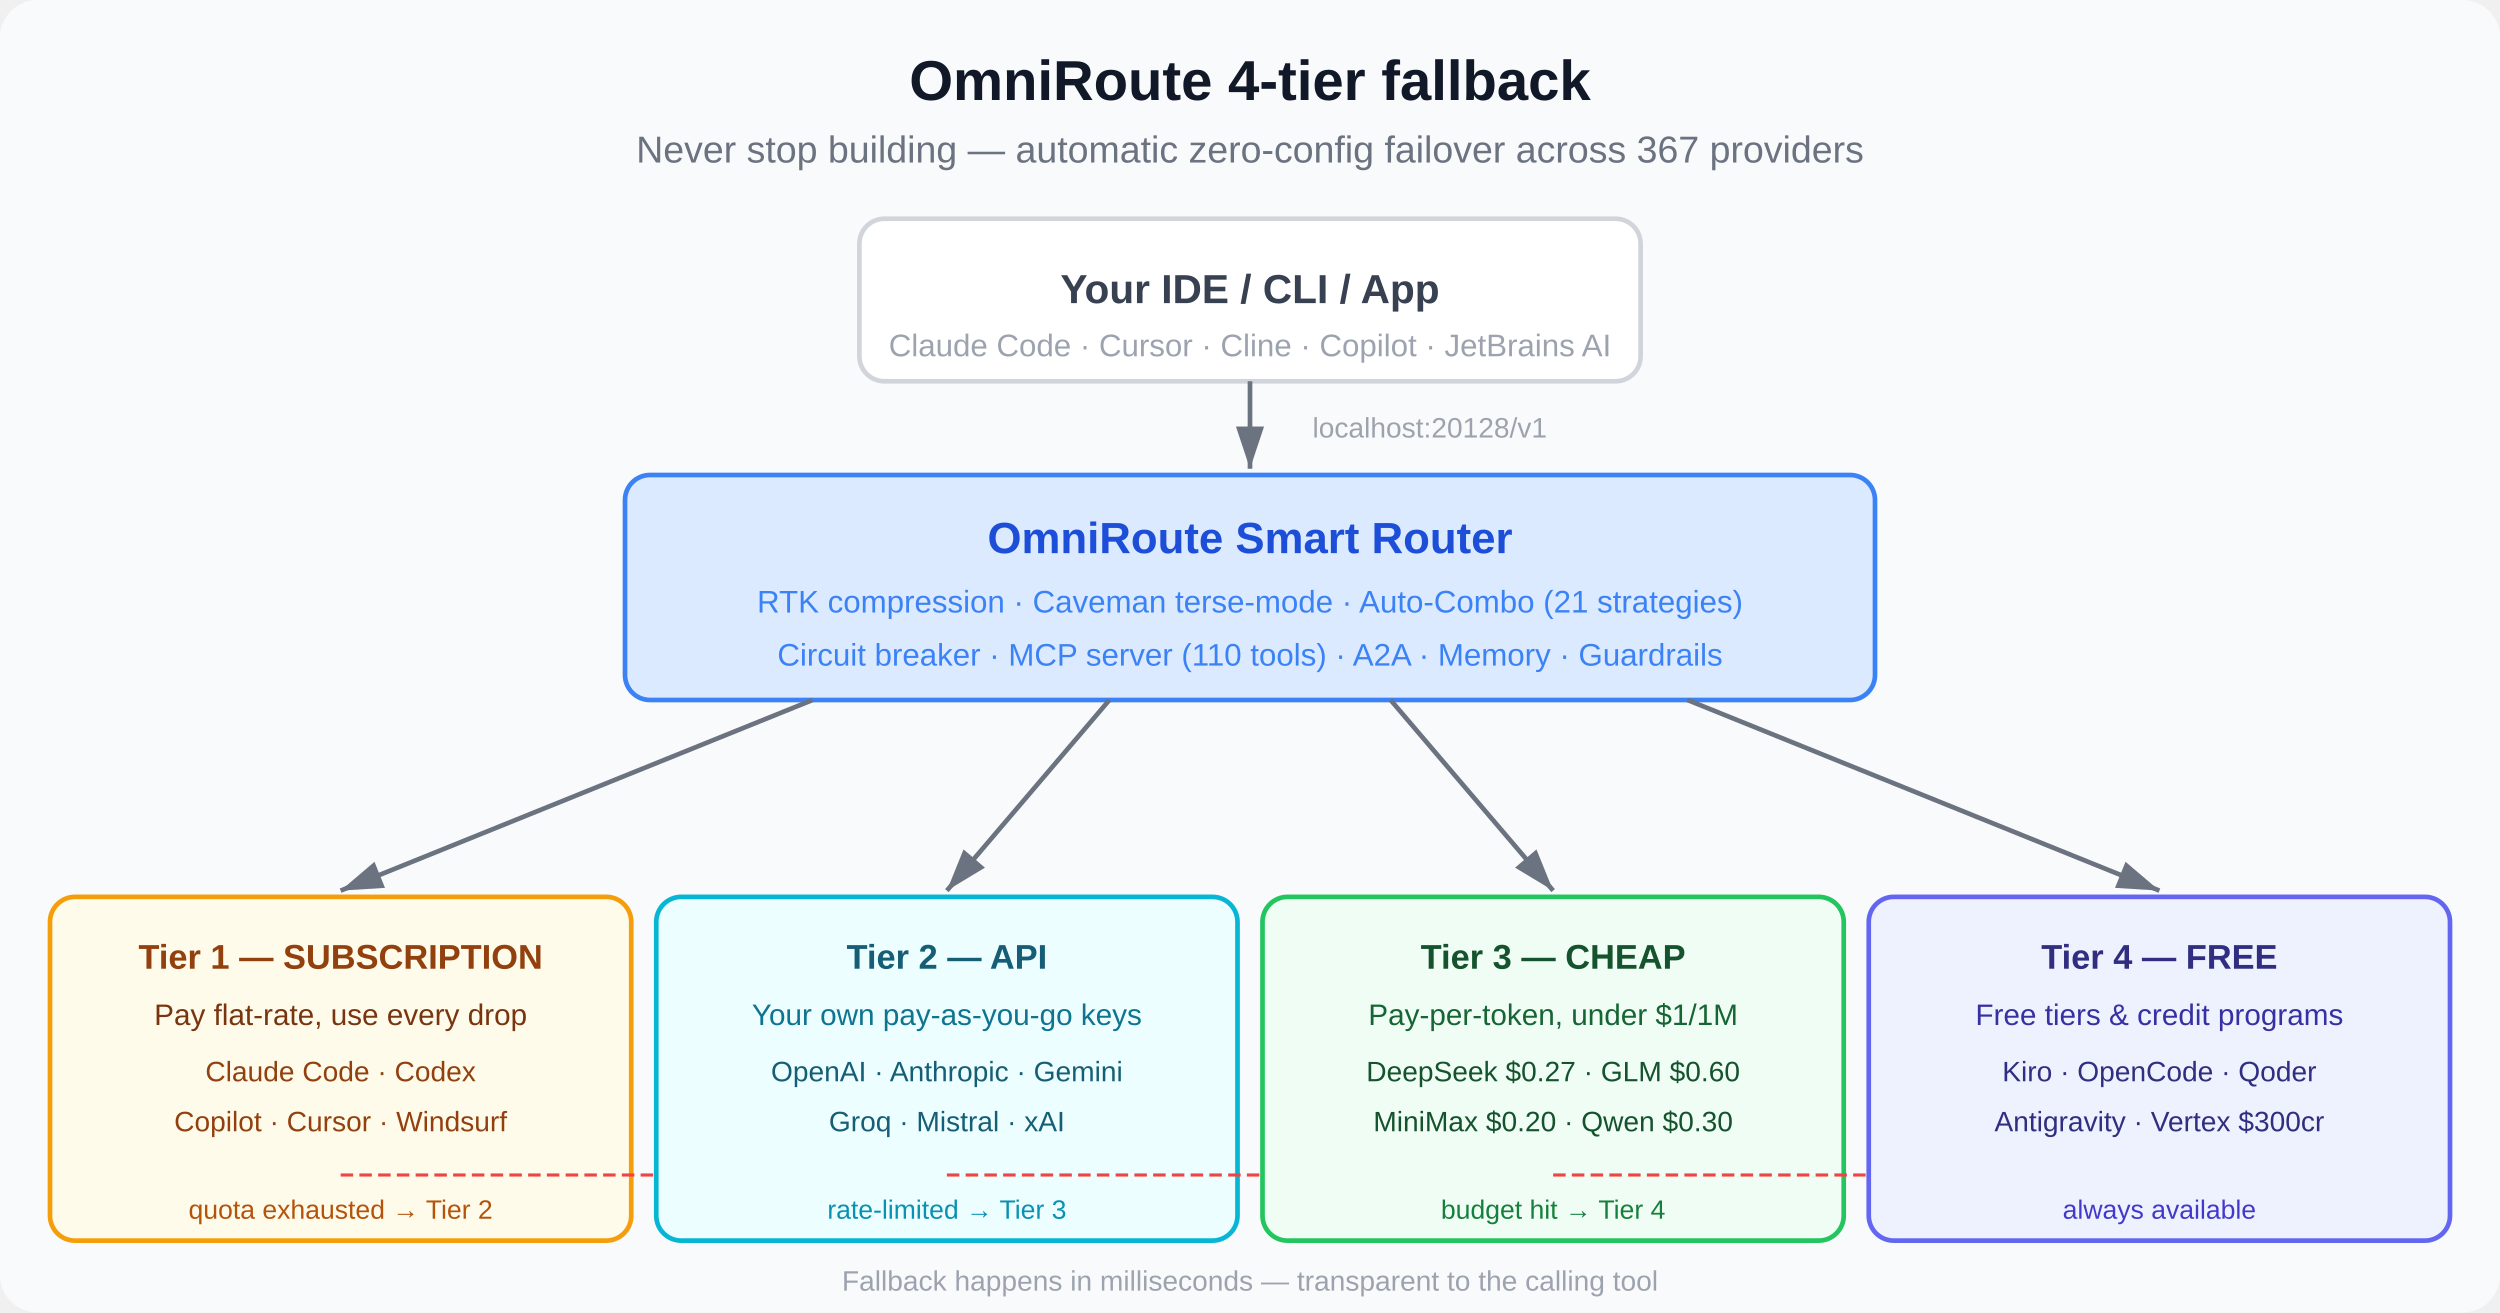
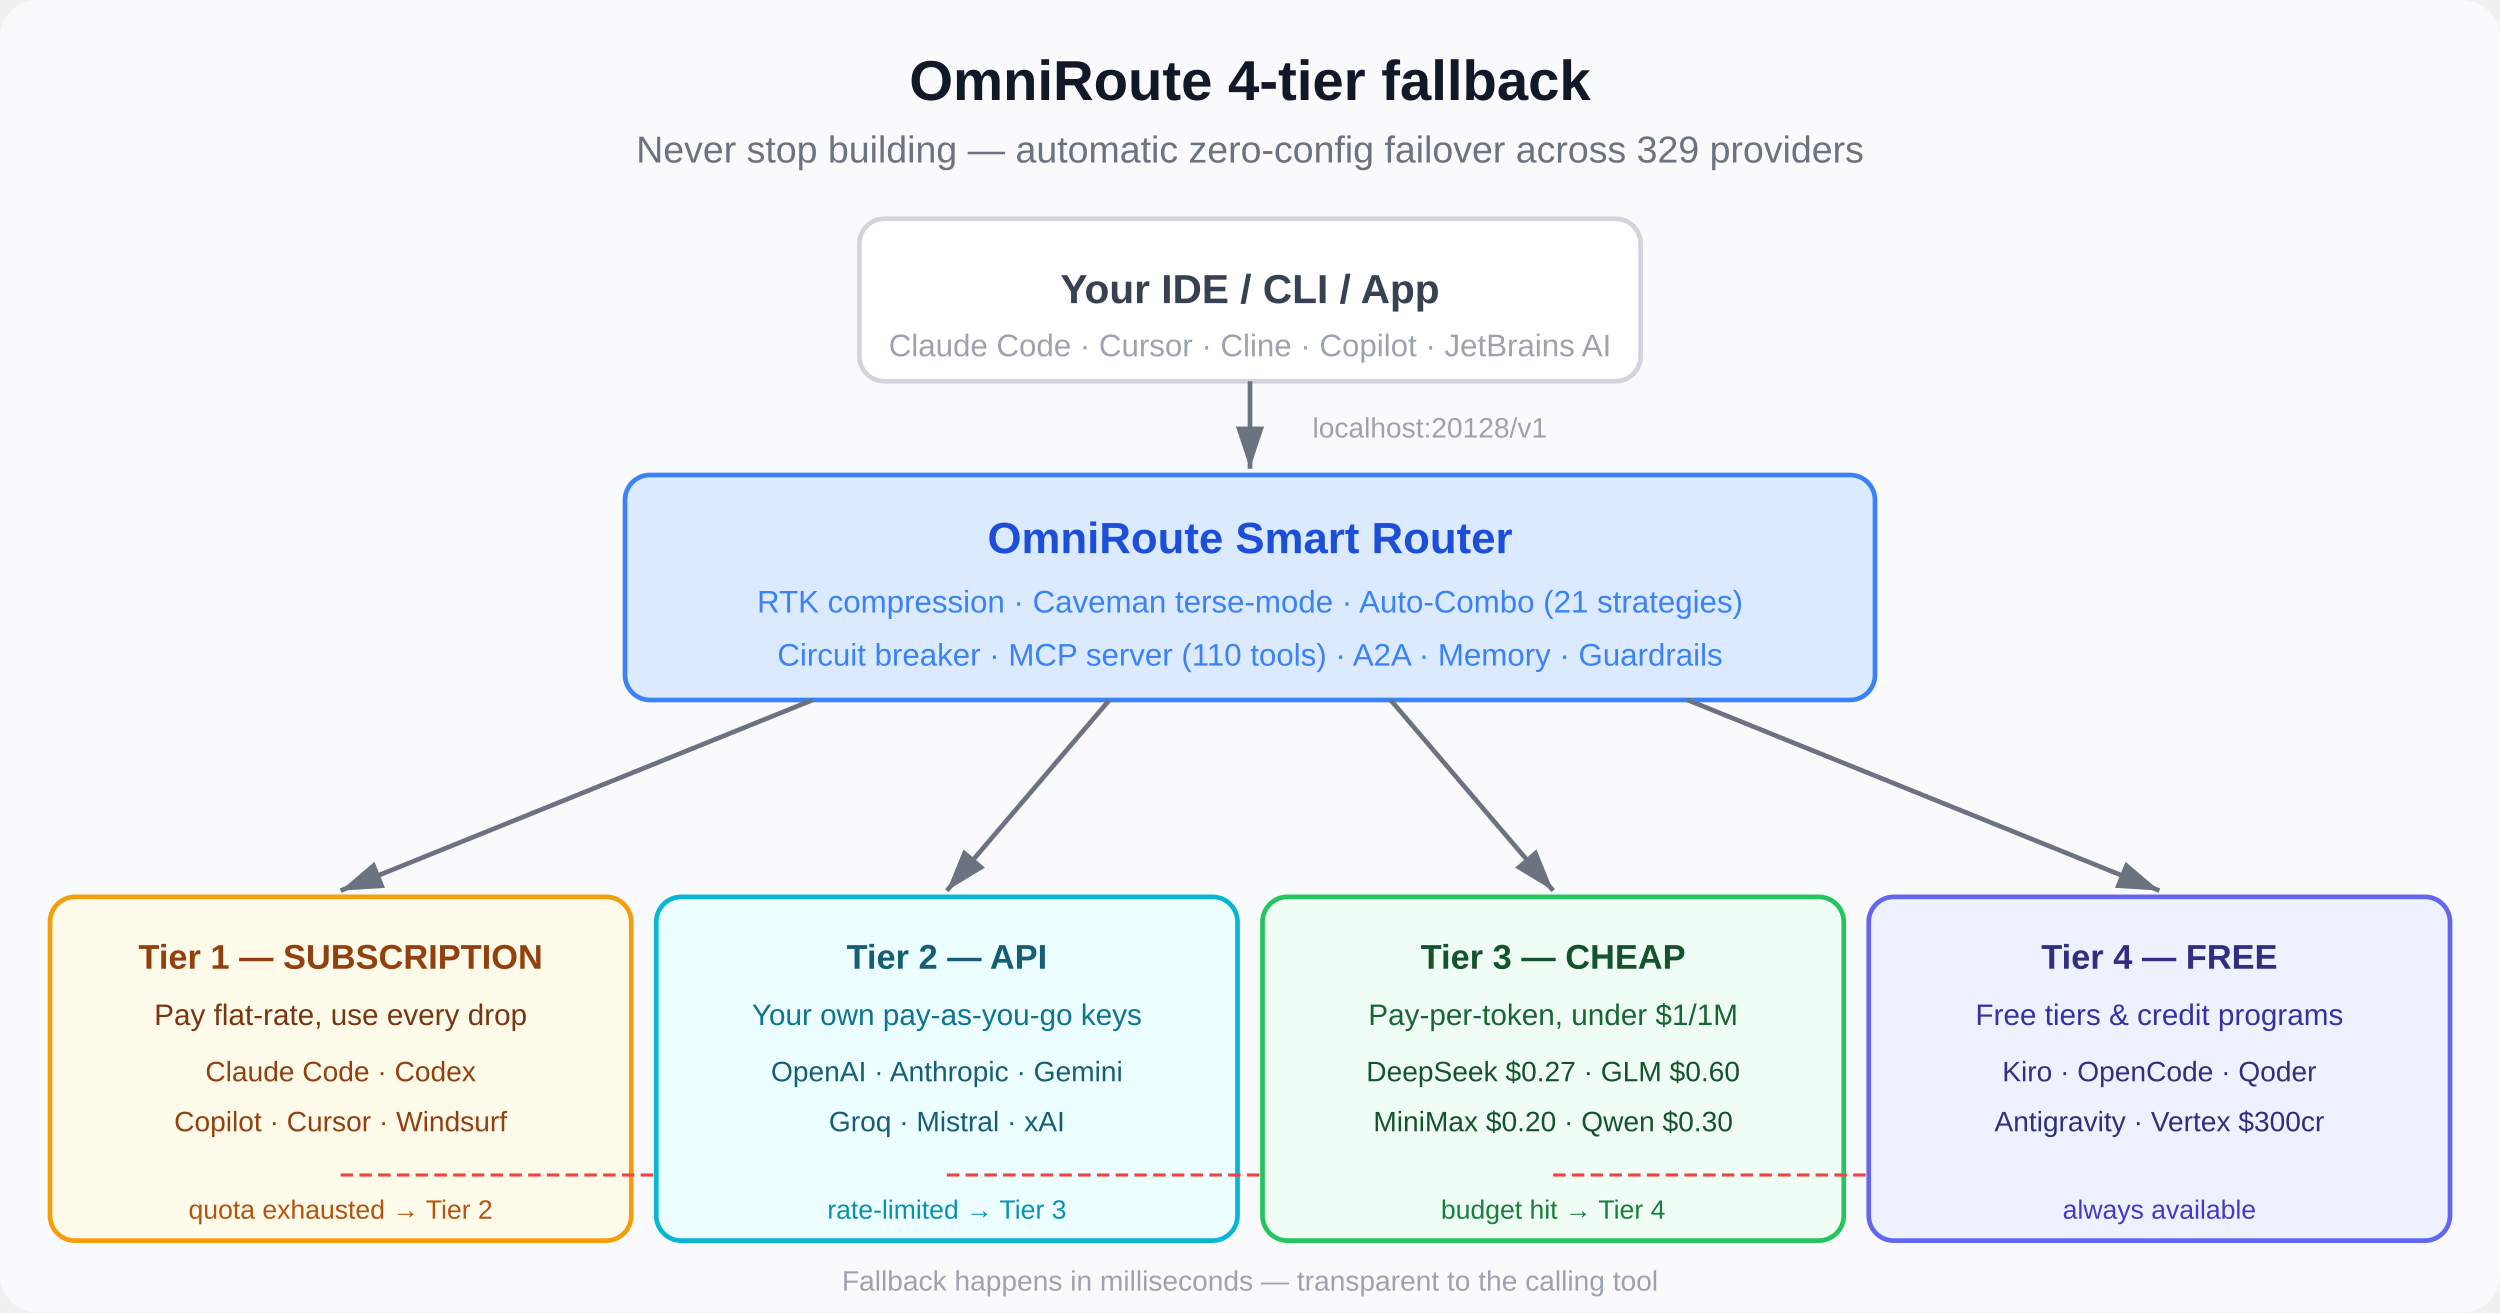
- <svg xmlns="http://www.w3.org/2000/svg" viewBox="0 0 800 420" font-family="system-ui, -apple-system, Segoe UI, Arial, Helvetica, sans-serif" role="img" aria-label="OmniRoute 4-tier fallback: your IDE or CLI calls one local endpoint and the OmniRoute Smart Router fails over across 367 providers in 4 tiers — Tier 1 Subscription, Tier 2 API, Tier 3 Cheap, Tier 4 Free.">
+ <svg xmlns="http://www.w3.org/2000/svg" viewBox="0 0 800 420" font-family="system-ui, -apple-system, Segoe UI, Arial, Helvetica, sans-serif" role="img" aria-label="OmniRoute 4-tier fallback: your IDE or CLI calls one local endpoint and the OmniRoute Smart Router fails over across 329 providers in 4 tiers — Tier 1 Subscription, Tier 2 API, Tier 3 Cheap, Tier 4 Free.">
  <defs>
    <marker id="arrow-light" markerWidth="10" markerHeight="10" refX="9" refY="3" orient="auto">
      <path d="M0,0 L0,6 L9,3 z" fill="#6b7280" />
    </marker>
    <marker id="arrow-fallback-light" markerWidth="10" markerHeight="10" refX="9" refY="3" orient="auto">
      <path d="M0,0 L0,6 L9,3 z" fill="#ef4444" />
    </marker>
  </defs>
  <rect width="800" height="420" fill="#f9fafb" rx="12" />
  <text x="400" y="32" text-anchor="middle" font-size="18" font-weight="700" fill="#111827">OmniRoute 4-tier fallback</text>
-   <text x="400" y="52" text-anchor="middle" font-size="12" fill="#6b7280">Never stop building — automatic zero-config failover across 367 providers</text>
+   <text x="400" y="52" text-anchor="middle" font-size="12" fill="#6b7280">Never stop building — automatic zero-config failover across 329 providers</text>
  <rect x="275" y="70" width="250" height="52" rx="8" fill="#ffffff" stroke="#d1d5db" stroke-width="1.5" />
  <text x="400" y="97" text-anchor="middle" font-size="13" font-weight="600" fill="#374151">Your IDE / CLI / App</text>
  <text x="400" y="114" text-anchor="middle" font-size="10" fill="#9ca3af">Claude Code · Cursor · Cline · Copilot · JetBrains AI</text>
  <line x1="400" y1="122" x2="400" y2="150" stroke="#6b7280" stroke-width="1.5" marker-end="url(#arrow-light)" />
  <text x="420" y="140" font-size="9" fill="#9ca3af">localhost:20128/v1</text>
  <rect x="200" y="152" width="400" height="72" rx="8" fill="#dbeafe" stroke="#3b82f6" stroke-width="1.5" />
  <text x="400" y="177" text-anchor="middle" font-size="14" font-weight="700" fill="#1d4ed8">OmniRoute Smart Router</text>
  <text x="400" y="196" text-anchor="middle" font-size="10" fill="#3b82f6">RTK compression · Caveman terse-mode · Auto-Combo (21 strategies)</text>
  <text x="400" y="213" text-anchor="middle" font-size="10" fill="#3b82f6">Circuit breaker · MCP server (110 tools) · A2A · Memory · Guardrails</text>
  <line x1="260" y1="224" x2="109" y2="285" stroke="#6b7280" stroke-width="1.5" marker-end="url(#arrow-light)" />
  <line x1="355" y1="224" x2="303" y2="285" stroke="#6b7280" stroke-width="1.5" marker-end="url(#arrow-light)" />
  <line x1="445" y1="224" x2="497" y2="285" stroke="#6b7280" stroke-width="1.5" marker-end="url(#arrow-light)" />
  <line x1="540" y1="224" x2="691" y2="285" stroke="#6b7280" stroke-width="1.5" marker-end="url(#arrow-light)" />
  <rect x="16" y="287" width="186" height="110" rx="8" fill="#fffbeb" stroke="#f59e0b" stroke-width="1.5" />
  <text x="109" y="310" text-anchor="middle" font-size="11" font-weight="700" fill="#92400e">Tier 1 — SUBSCRIPTION</text>
  <text x="109" y="328" text-anchor="middle" font-size="9.5" fill="#78350f">Pay flat-rate, use every drop</text>
  <text x="109" y="346" text-anchor="middle" font-size="9" fill="#92400e">Claude Code · Codex</text>
  <text x="109" y="362" text-anchor="middle" font-size="9" fill="#92400e">Copilot · Cursor · Windsurf</text>
  <text x="109" y="390" text-anchor="middle" font-size="8.5" fill="#b45309">quota exhausted → Tier 2</text>
  <line x1="109" y1="376" x2="240" y2="376" stroke="#ef4444" stroke-width="1" stroke-dasharray="4,2" marker-end="url(#arrow-fallback-light)" />
  <rect x="210" y="287" width="186" height="110" rx="8" fill="#ecfeff" stroke="#06b6d4" stroke-width="1.5" />
  <text x="303" y="310" text-anchor="middle" font-size="11" font-weight="700" fill="#155e75">Tier 2 — API</text>
  <text x="303" y="328" text-anchor="middle" font-size="9.5" fill="#0e7490">Your own pay-as-you-go keys</text>
  <text x="303" y="346" text-anchor="middle" font-size="9" fill="#155e75">OpenAI · Anthropic · Gemini</text>
  <text x="303" y="362" text-anchor="middle" font-size="9" fill="#155e75">Groq · Mistral · xAI</text>
  <text x="303" y="390" text-anchor="middle" font-size="8.5" fill="#0891b2">rate-limited → Tier 3</text>
  <line x1="303" y1="376" x2="434" y2="376" stroke="#ef4444" stroke-width="1" stroke-dasharray="4,2" marker-end="url(#arrow-fallback-light)" />
  <rect x="404" y="287" width="186" height="110" rx="8" fill="#f0fdf4" stroke="#22c55e" stroke-width="1.5" />
  <text x="497" y="310" text-anchor="middle" font-size="11" font-weight="700" fill="#14532d">Tier 3 — CHEAP</text>
  <text x="497" y="328" text-anchor="middle" font-size="9.5" fill="#166534">Pay-per-token, under $1/1M</text>
  <text x="497" y="346" text-anchor="middle" font-size="9" fill="#14532d">DeepSeek $0.27 · GLM $0.60</text>
  <text x="497" y="362" text-anchor="middle" font-size="9" fill="#14532d">MiniMax $0.20 · Qwen $0.30</text>
  <text x="497" y="390" text-anchor="middle" font-size="8.5" fill="#15803d">budget hit → Tier 4</text>
  <line x1="497" y1="376" x2="628" y2="376" stroke="#ef4444" stroke-width="1" stroke-dasharray="4,2" marker-end="url(#arrow-fallback-light)" />
  <rect x="598" y="287" width="186" height="110" rx="8" fill="#eef2ff" stroke="#6366f1" stroke-width="1.5" />
  <text x="691" y="310" text-anchor="middle" font-size="11" font-weight="700" fill="#312e81">Tier 4 — FREE</text>
  <text x="691" y="328" text-anchor="middle" font-size="9.5" fill="#3730a3">Free tiers &amp; credit programs</text>
  <text x="691" y="346" text-anchor="middle" font-size="9" fill="#312e81">Kiro · OpenCode · Qoder</text>
  <text x="691" y="362" text-anchor="middle" font-size="9" fill="#312e81">Antigravity · Vertex $300cr</text>
  <text x="691" y="390" text-anchor="middle" font-size="8.5" fill="#4338ca">always available</text>
  <text x="400" y="413" text-anchor="middle" font-size="9" fill="#9ca3af">Fallback happens in milliseconds — transparent to the calling tool</text>
</svg>
